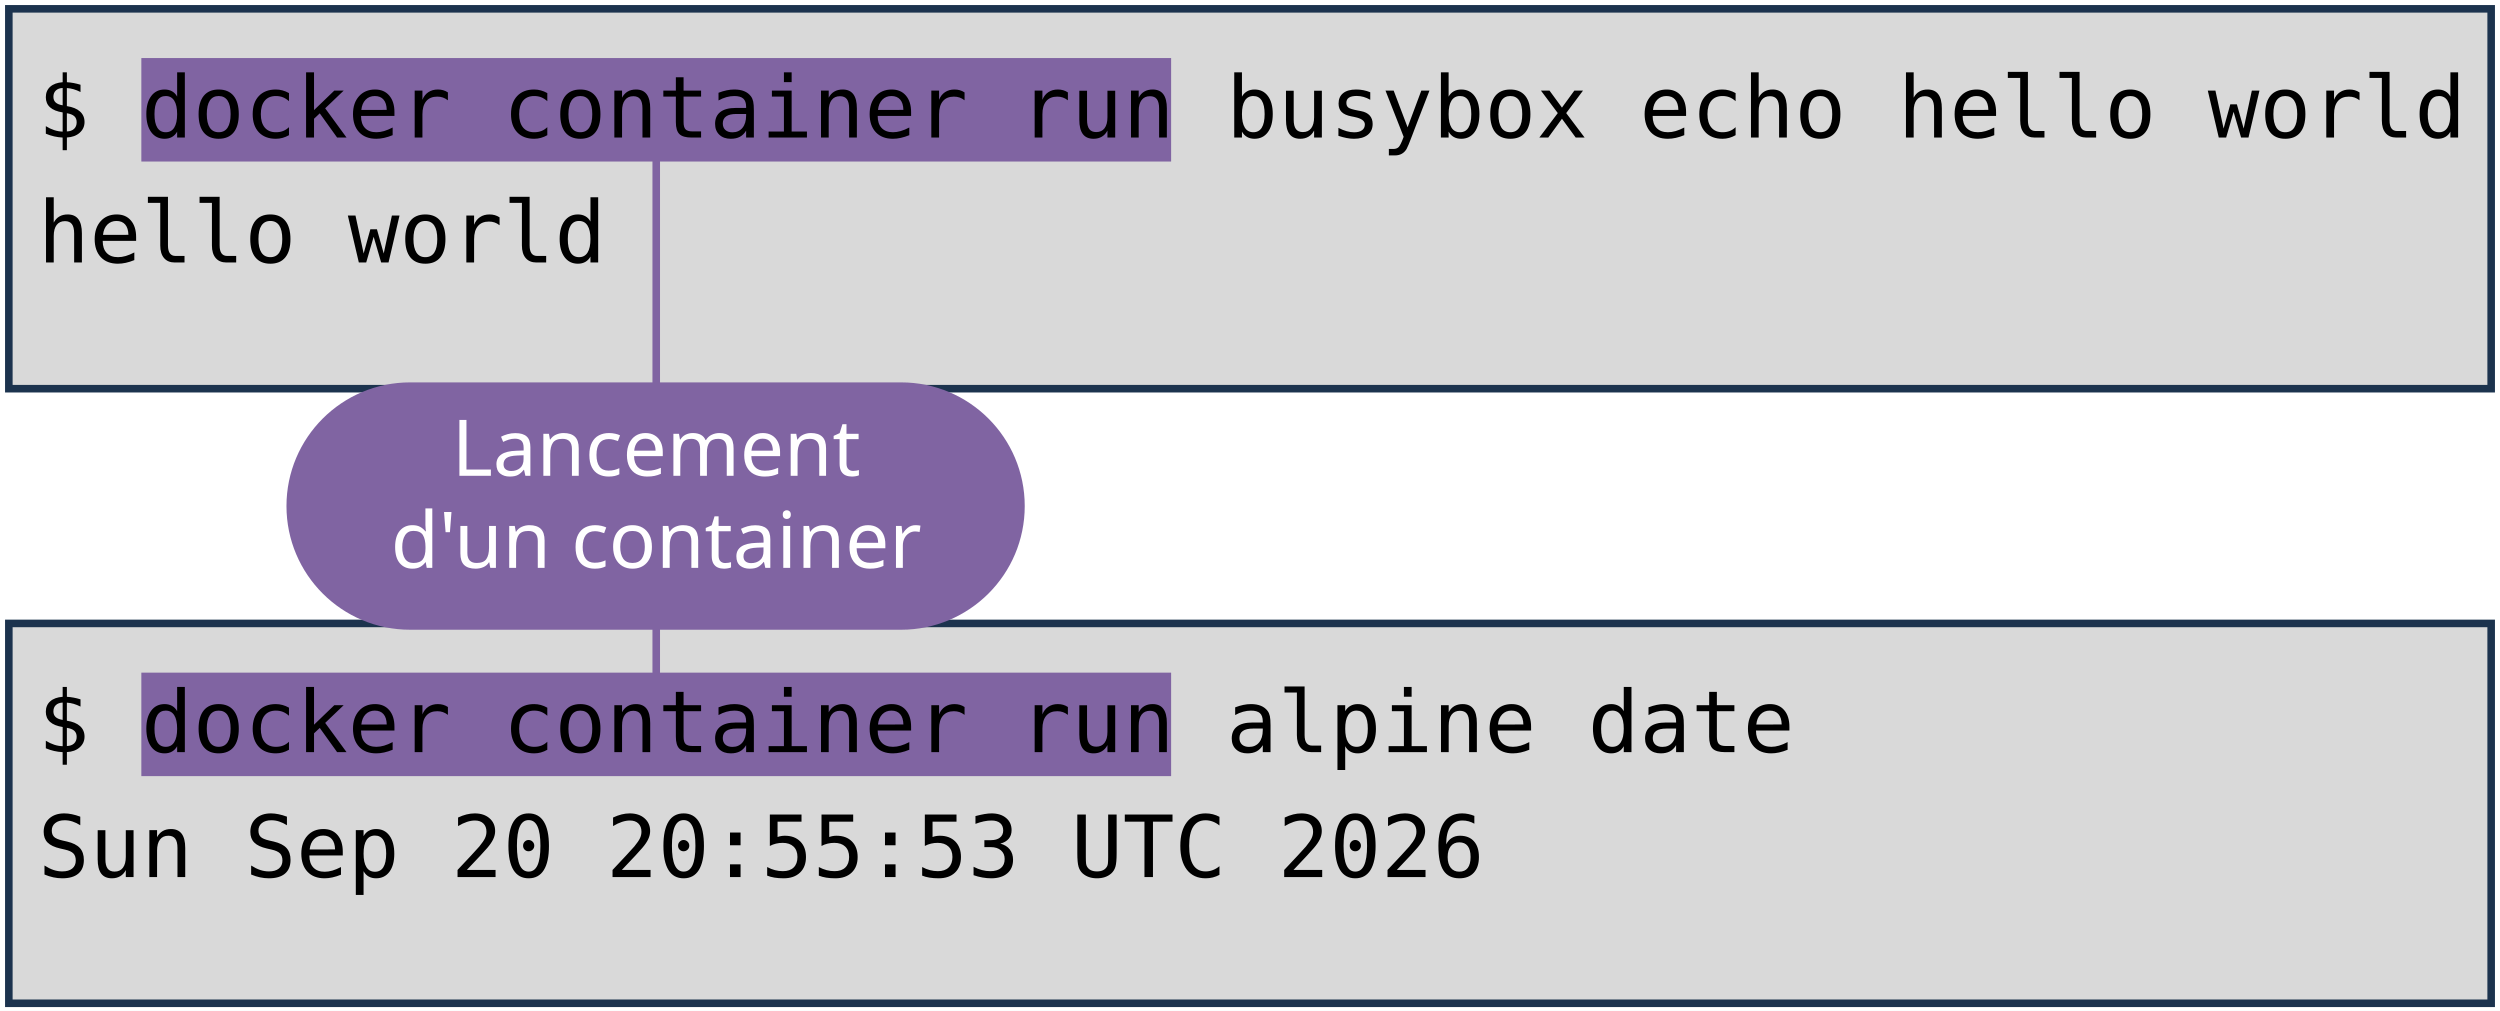
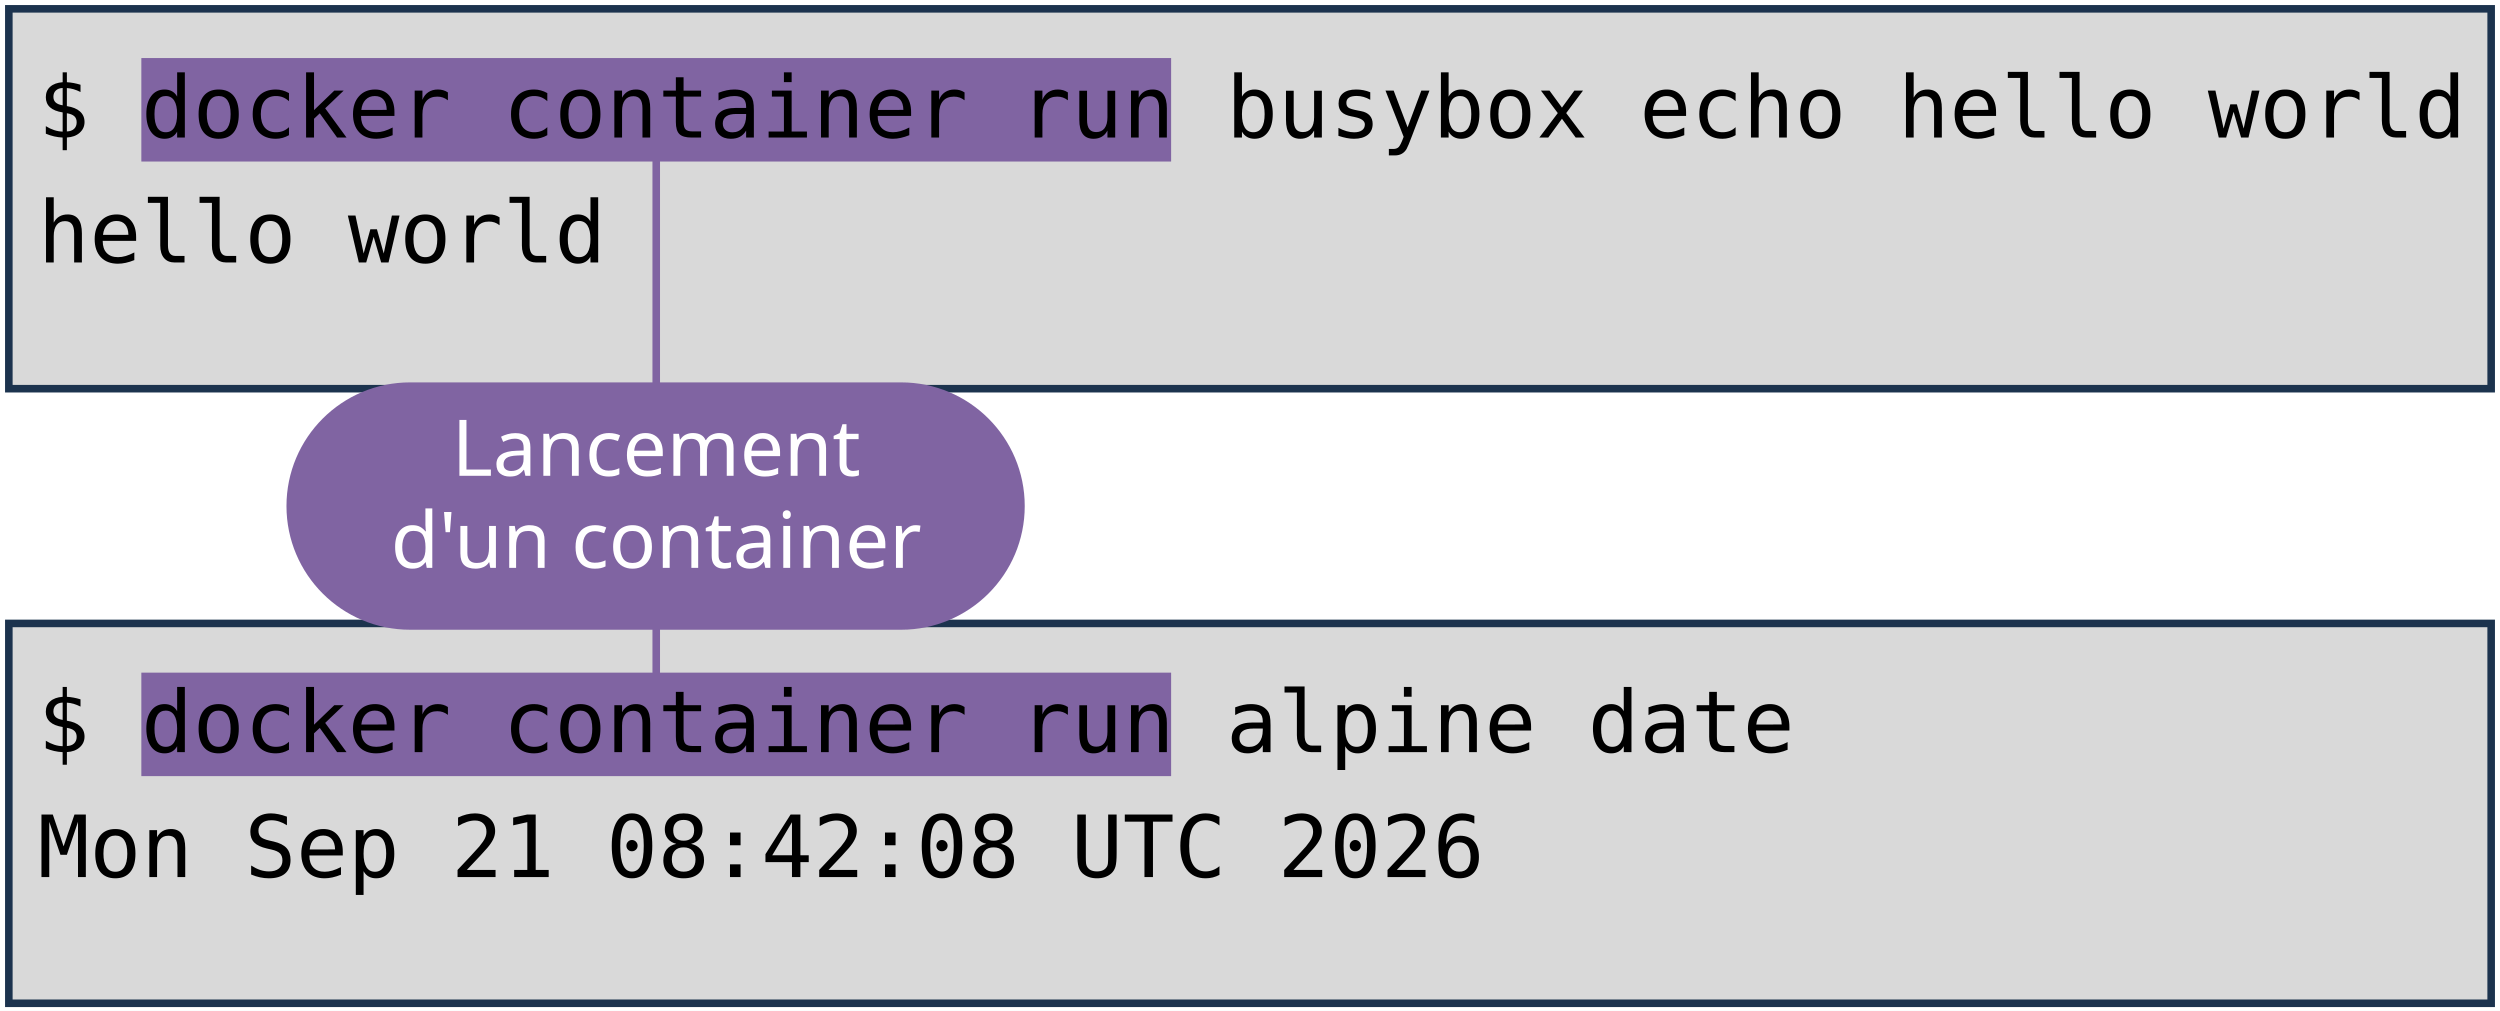
<svg xmlns="http://www.w3.org/2000/svg" viewBox="0 0 1981 801" width="1981" height="801" role="img" aria-label="Deux terminaux : docker container run busybox echo hello world, et docker container run alpine date. Annotations : lancement d'un container, image, commande lancée.">
  <style>
    .code { font-family: "DejaVu Sans Mono", Menlo, Consolas, monospace; font-size: 68px; fill: #000000; }
    .pill { font-family: "Trebuchet MS", "Century Gothic", Verdana, sans-serif; font-size: 62px; text-anchor: middle; }
  </style>
  <rect width="1981" height="801" fill="#FFFFFF" />
  <rect x="7" y="7" width="1967" height="301" fill="#D9D9D9" stroke="#1C334E" stroke-width="6" />
  <rect x="7" y="494" width="1967" height="301" fill="#D9D9D9" stroke="#1C334E" stroke-width="6" />
  <rect x="112" y="46" width="816" height="82" fill="#8064A2" />
  <rect x="112" y="533" width="816" height="82" fill="#8064A2" />
  <text x="30" y="109" class="code" xml:space="preserve">$ docker container run busybox echo hello world</text>
  <text x="30" y="208" class="code" xml:space="preserve">hello world</text>
  <text x="30" y="596" class="code" xml:space="preserve">$ docker container run alpine date</text>
-   <text x="30" y="695" class="code" xml:space="preserve">Sun Sep 20 20:55:53 UTC 2026</text>
+   <text x="30" y="695" class="code" xml:space="preserve">Mon Sep 21 08:42:08 UTC 2026</text>
  <path d="M 520 401 L 520 128" stroke="#8064A2" stroke-width="6" fill="none" stroke-linecap="round" />
  <path d="M 520 401 L 520 533" stroke="#8064A2" stroke-width="6" fill="none" stroke-linecap="round" />
  <rect x="227" y="303" width="585" height="196" rx="98" fill="#8064A2" />
  <text x="520" y="377" class="pill" fill="#FFFFFF">Lancement</text>
  <text x="520" y="450" class="pill" fill="#FFFFFF">d'un container</text>
</svg>
